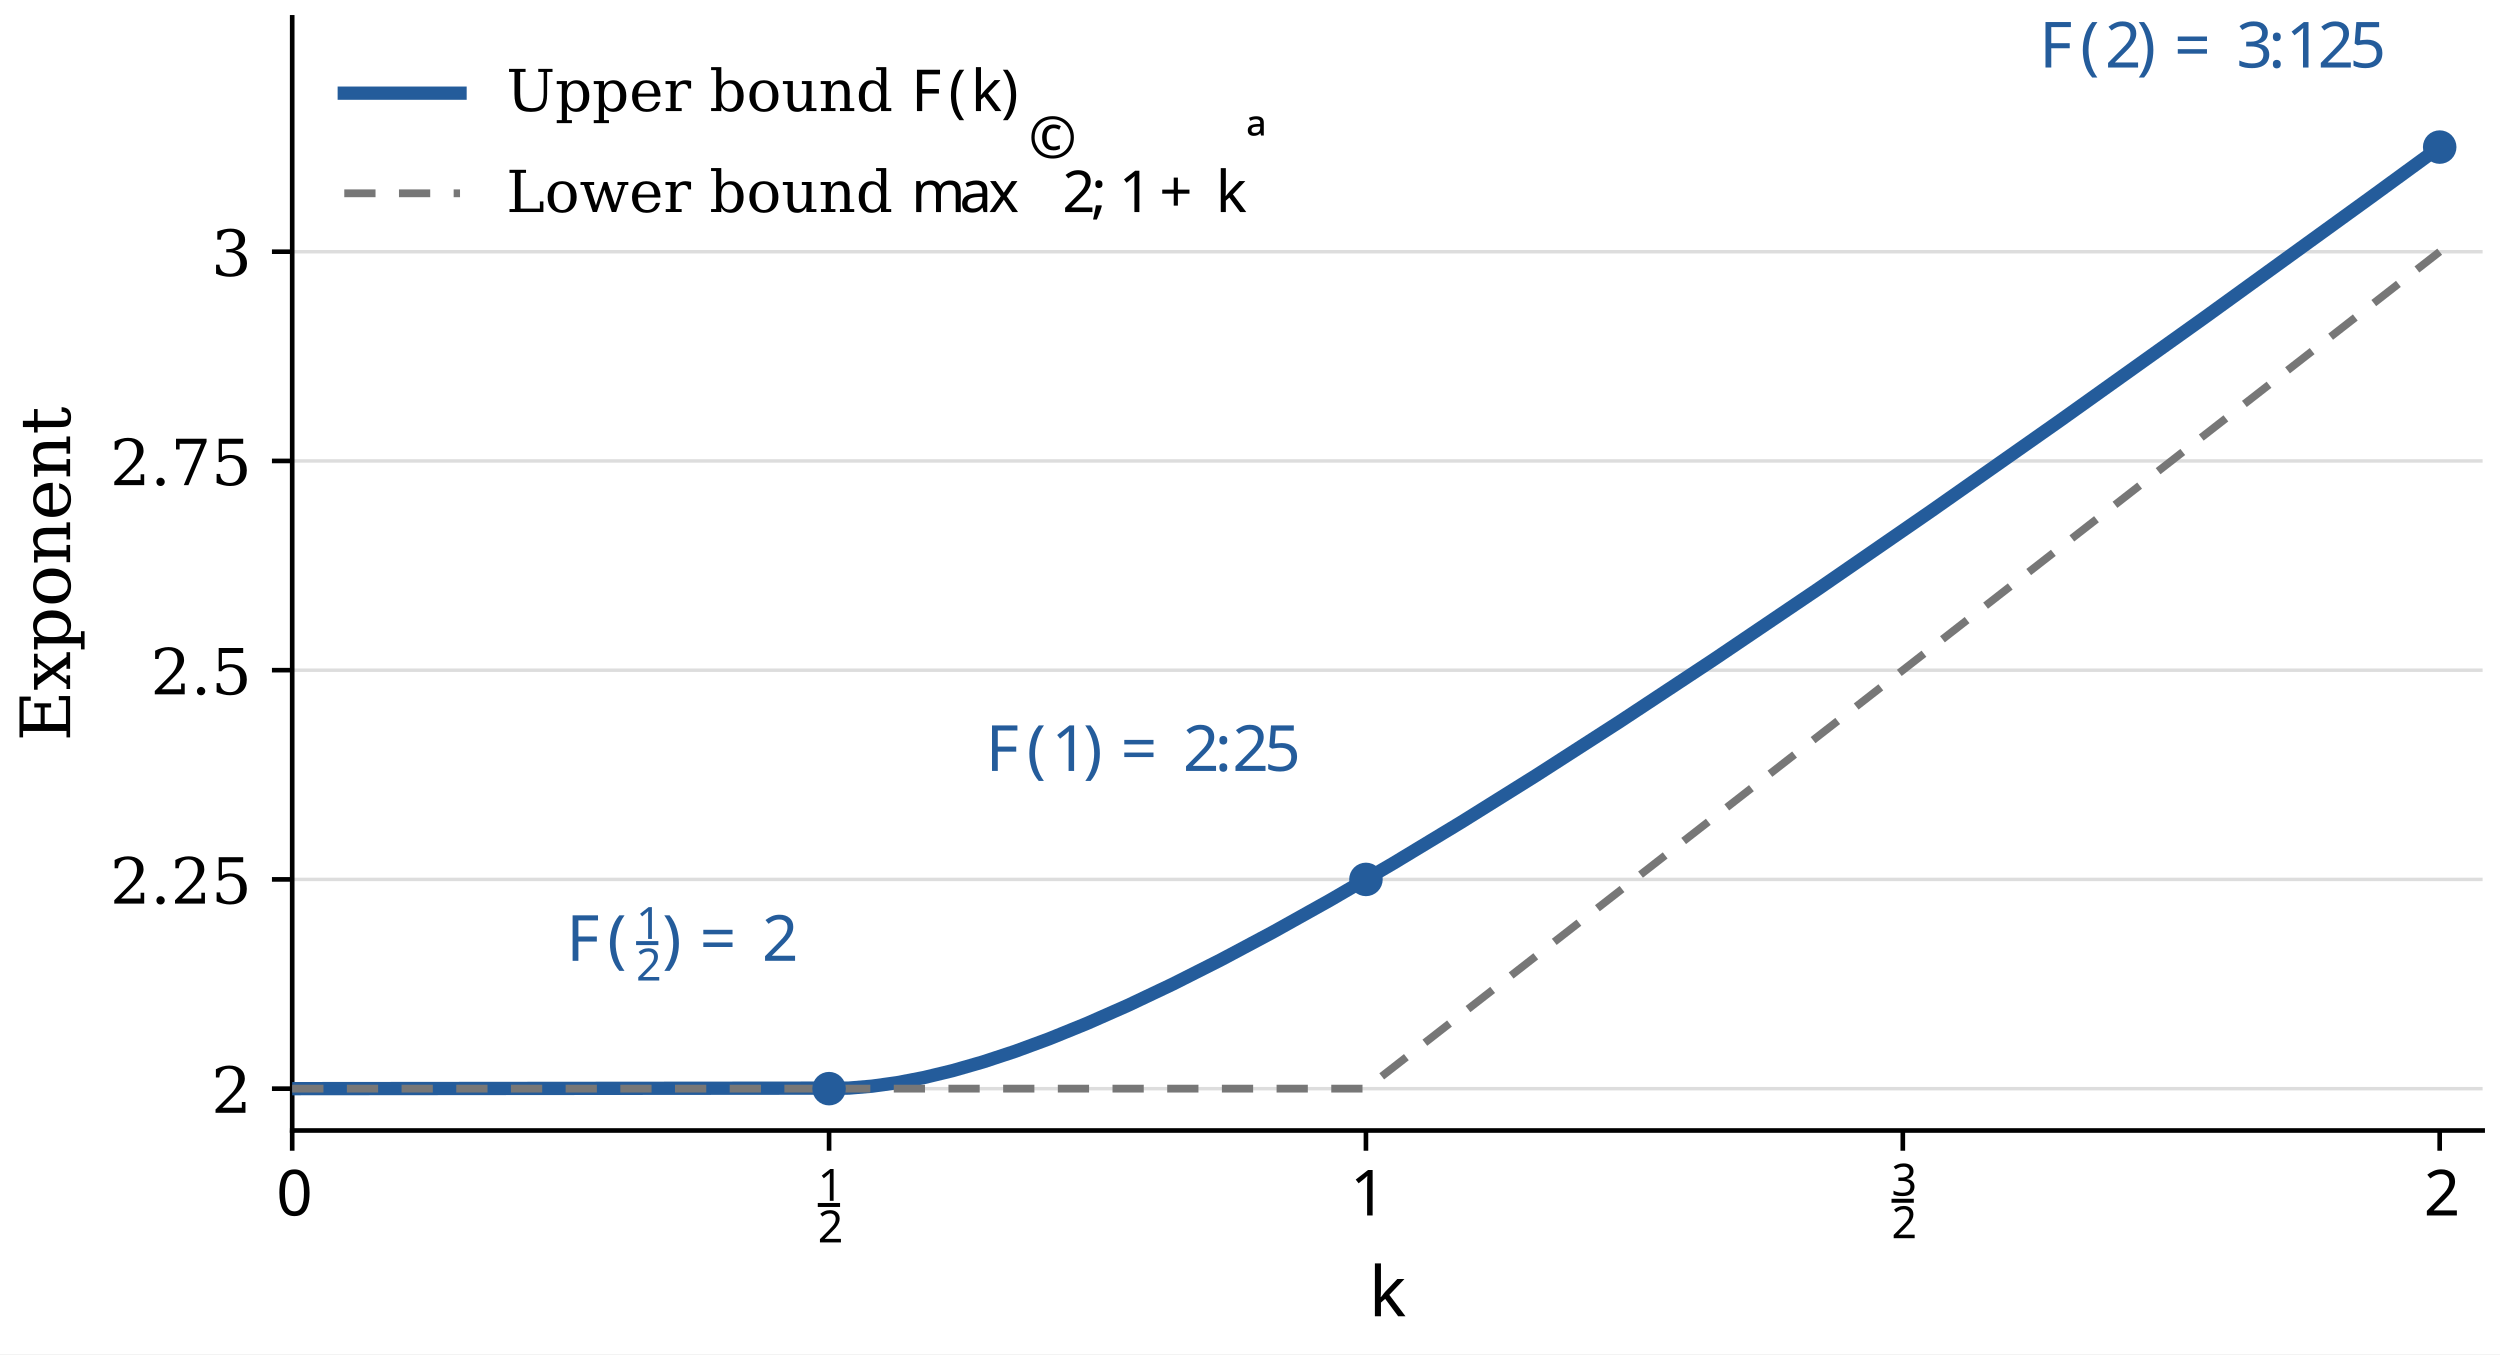
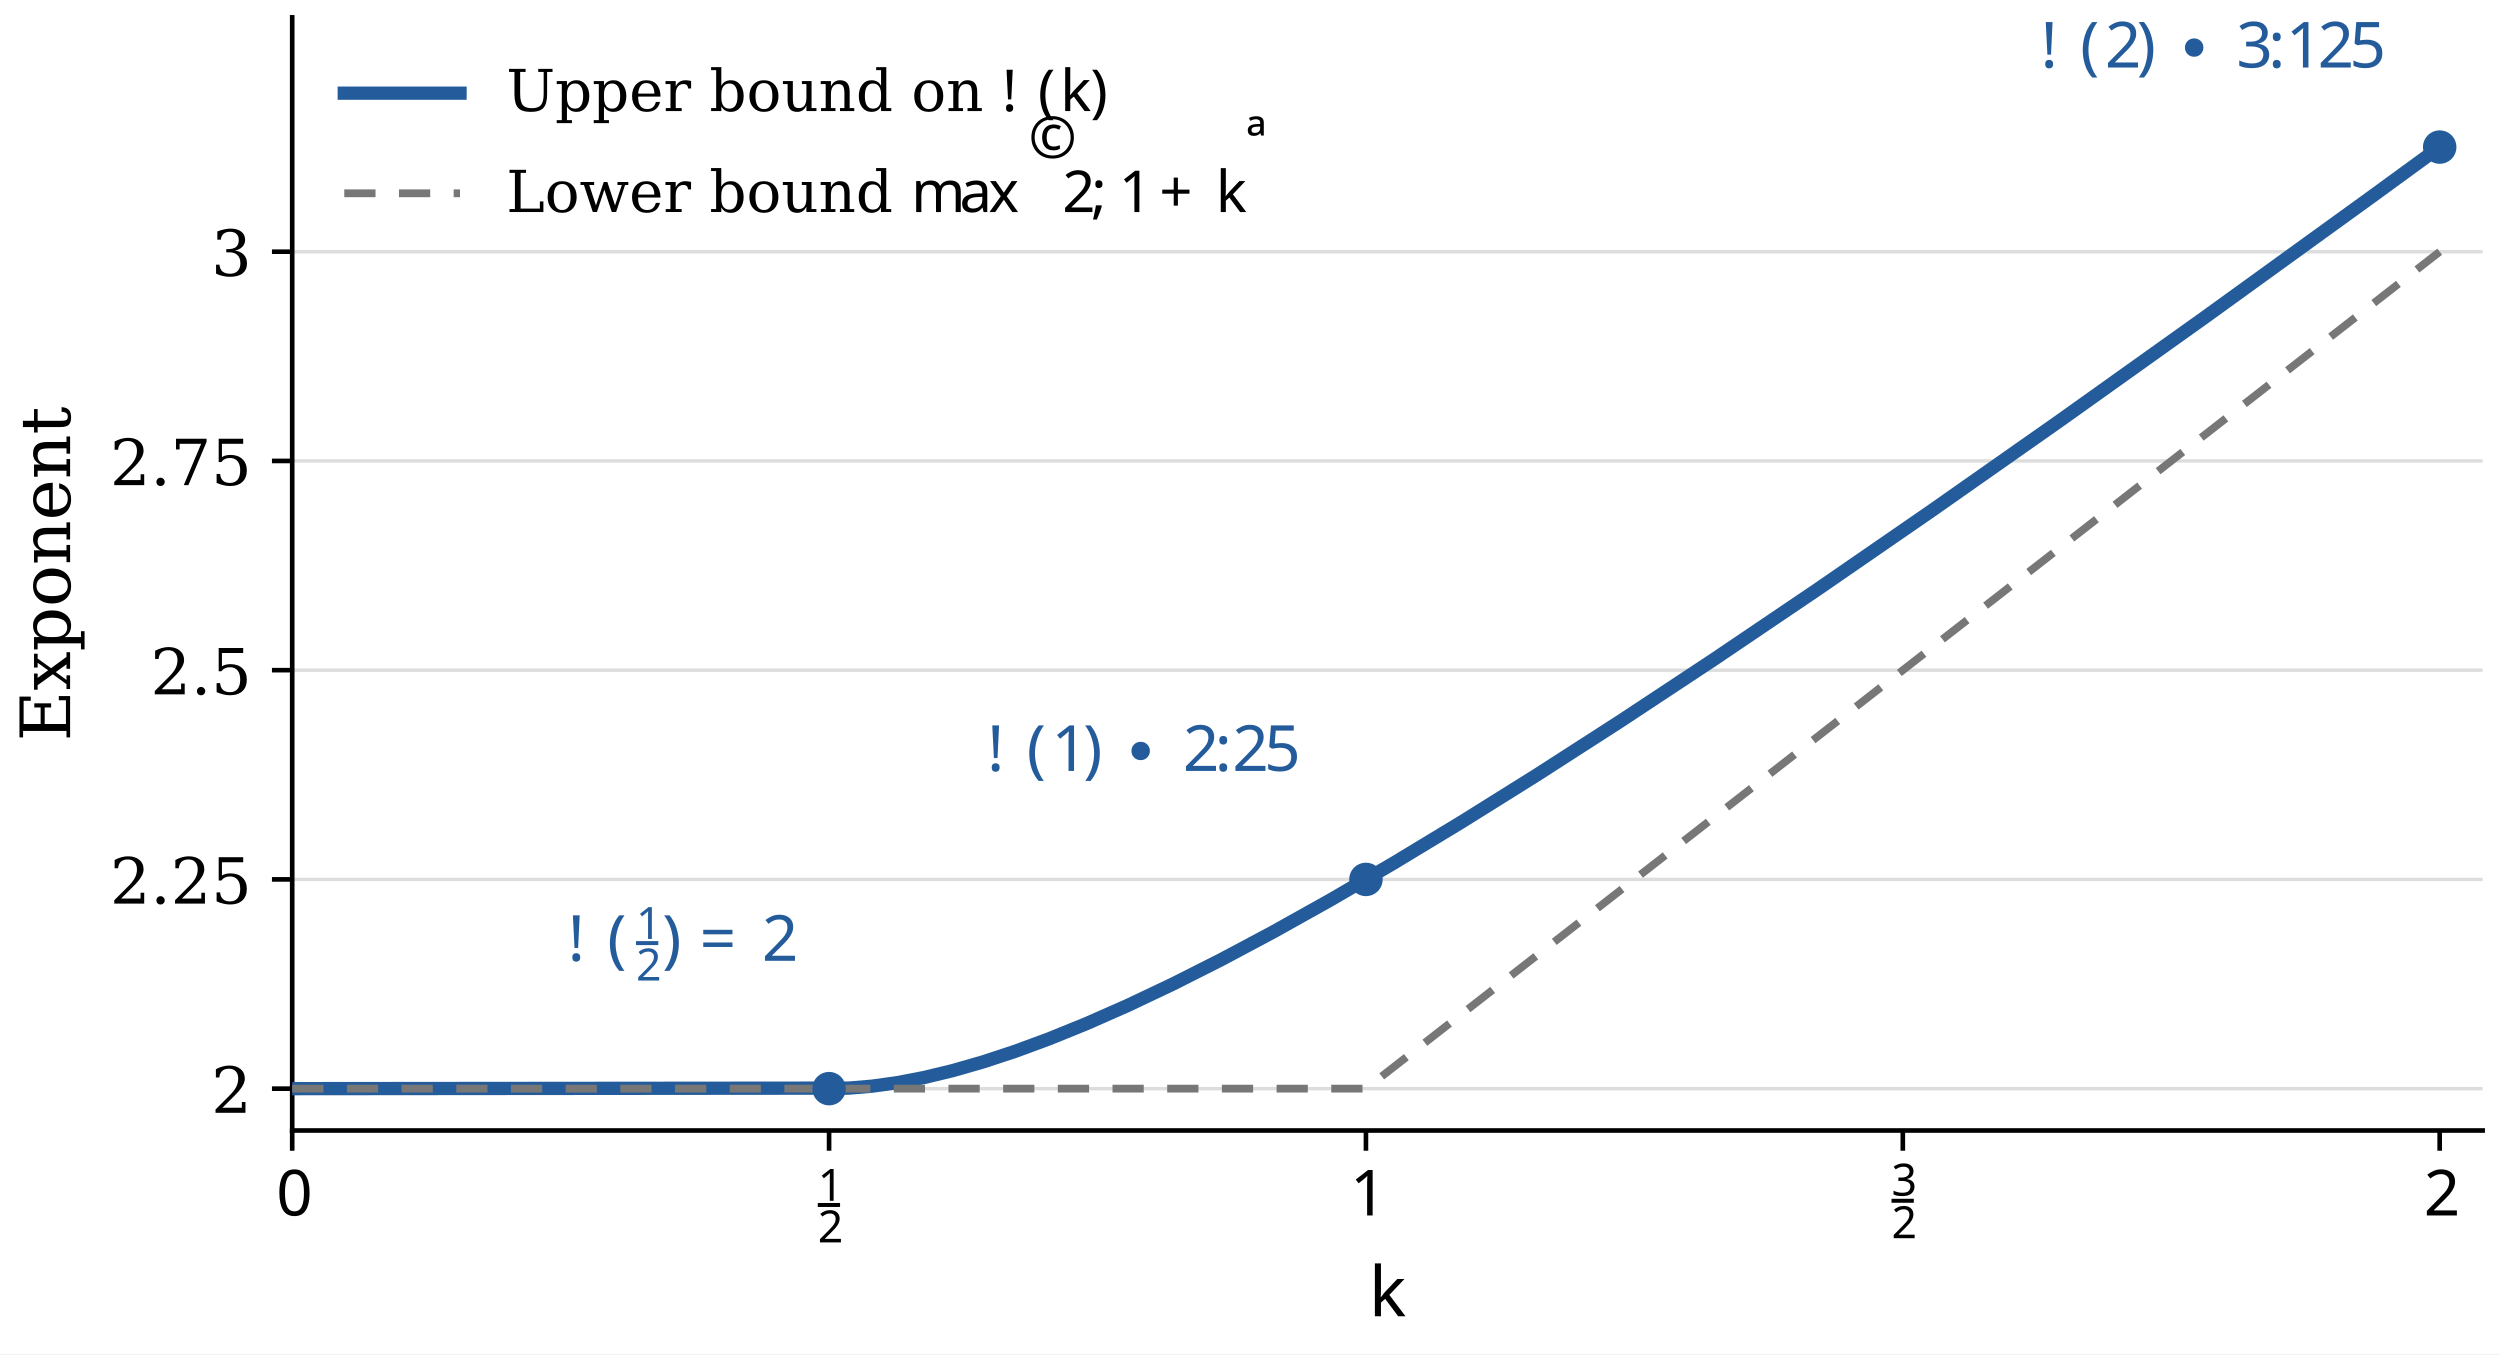
<svg xmlns="http://www.w3.org/2000/svg" xmlns:xlink="http://www.w3.org/1999/xlink" width="432pt" height="234pt" viewBox="0 0 432 234" version="1.1">
  <defs>
    <style type="text/css">*{stroke-linejoin: round; stroke-linecap: butt}</style>
  </defs>
  <g id="figure_1">
    <g id="patch_1">
      <path d="M 0 234 L 432 234 L 432 0 L 0 0 z " style="fill: #ffffff" />
    </g>
    <g id="axes_1">
      <g id="patch_2">
        <path d="M 50.492 195.35 L 429 195.35 L 429 3 L 50.492 3 z " style="fill: #ffffff" />
      </g>
      <g id="matplotlib.axis_1">
        <g id="xtick_1">
          <g id="line2d_1">
            <defs>
-               <path id="m5dbceca076" d="M 0 0 L 0 3.5 " style="stroke: #000000; stroke-width: 0.8" />
+               <path id="mc6f067bf25" d="M 0 0 L 0 3.5 " style="stroke: #000000; stroke-width: 0.8" />
            </defs>
            <g>
-               <use xlink:href="#m5dbceca076" x="50.492" y="195.35" style="stroke: #000000; stroke-width: 0.8" />
+               <use xlink:href="#mc6f067bf25" x="50.492" y="195.35" style="stroke: #000000; stroke-width: 0.8" />
            </g>
          </g>
          <g id="text_1">
            <g transform="translate(47.74243 210.7072)">
              <text>
                <tspan x="0" y="-0.672" style="font-size: 11px; font-family: 'cmr10'">0</tspan>
              </text>
            </g>
          </g>
        </g>
        <g id="xtick_2">
          <g id="line2d_2">
            <g>
-               <use xlink:href="#m5dbceca076" x="143.264" y="195.35" style="stroke: #000000; stroke-width: 0.8" />
+               <use xlink:href="#mc6f067bf25" x="143.264" y="195.35" style="stroke: #000000; stroke-width: 0.8" />
            </g>
          </g>
          <g id="text_2">
            <g transform="translate(140.6238 211.3698)">
              <text>
                <tspan x="0.688" y="-3.87" style="font-size: 7.7px; font-family: 'cmr10'">1</tspan>
                <tspan x="0.688" y="3.322" style="font-size: 7.7px; font-family: 'cmr10'">2</tspan>
              </text>
              <rect x="0.688" y="-3.495" width="3.85" height="0.688" />
            </g>
          </g>
        </g>
        <g id="xtick_3">
          <g id="line2d_3">
            <g>
-               <use xlink:href="#m5dbceca076" x="236.035" y="195.35" style="stroke: #000000; stroke-width: 0.8" />
+               <use xlink:href="#mc6f067bf25" x="236.035" y="195.35" style="stroke: #000000; stroke-width: 0.8" />
            </g>
          </g>
          <g id="text_3">
            <g transform="translate(233.2852 210.7072)">
              <text>
                <tspan x="0" y="-0.672" style="font-size: 11px; font-family: 'cmr10'">1</tspan>
              </text>
            </g>
          </g>
        </g>
        <g id="xtick_4">
          <g id="line2d_4">
            <g>
-               <use xlink:href="#m5dbceca076" x="328.807" y="195.35" style="stroke: #000000; stroke-width: 0.8" />
+               <use xlink:href="#mc6f067bf25" x="328.807" y="195.35" style="stroke: #000000; stroke-width: 0.8" />
            </g>
          </g>
          <g id="text_4">
            <g transform="translate(326.1666 211.4798)">
              <text>
                <tspan x="0.688" y="-4.87" style="font-size: 7.7px; font-family: 'cmr10'">3</tspan>
                <tspan x="0.688" y="2.486" style="font-size: 7.7px; font-family: 'cmr10'">2</tspan>
              </text>
              <rect x="0.688" y="-4.331" width="3.85" height="0.688" />
            </g>
          </g>
        </g>
        <g id="xtick_5">
          <g id="line2d_5">
            <g>
-               <use xlink:href="#m5dbceca076" x="421.578" y="195.35" style="stroke: #000000; stroke-width: 0.8" />
+               <use xlink:href="#mc6f067bf25" x="421.578" y="195.35" style="stroke: #000000; stroke-width: 0.8" />
            </g>
          </g>
          <g id="text_5">
            <g transform="translate(418.828 210.7072)">
              <text>
                <tspan x="0" y="-0.672" style="font-size: 11px; font-family: 'cmr10'">2</tspan>
              </text>
            </g>
          </g>
        </g>
        <g id="text_6">
          <g transform="translate(236.5661 228.1169)">
            <text>
              <tspan x="0" y="-0.672" style="font-size: 12px; font-family: 'cmmi10'">k</tspan>
            </text>
          </g>
        </g>
      </g>
      <g id="matplotlib.axis_2">
        <g id="ytick_1">
          <g id="line2d_6">
-             <path d="M 50.492 188.119 L 429 188.119 " clip-path="url(#p30f1284dce)" style="fill: none; stroke: #dddddd; stroke-width: 0.6; stroke-linecap: square" />
+             <path d="M 50.492 188.119 L 429 188.119 " clip-path="url(#p0eb9399f56)" style="fill: none; stroke: #dddddd; stroke-width: 0.6; stroke-linecap: square" />
          </g>
          <g id="line2d_7">
            <defs>
-               <path id="m7bc0fecee0" d="M 0 0 L -3.5 0 " style="stroke: #000000; stroke-width: 0.8" />
+               <path id="mc6a73aa5cf" d="M 0 0 L -3.5 0 " style="stroke: #000000; stroke-width: 0.8" />
            </defs>
            <g>
-               <use xlink:href="#m7bc0fecee0" x="50.492" y="188.119" style="stroke: #000000; stroke-width: 0.8" />
+               <use xlink:href="#mc6a73aa5cf" x="50.492" y="188.119" style="stroke: #000000; stroke-width: 0.8" />
            </g>
          </g>
          <g id="text_7">
            <text style="font-size: 11px; font-family: 'DejaVu Serif', serif; text-anchor: end" x="43.492" y="192.297" transform="rotate(-0 43.49243 192.2973)">2</text>
          </g>
        </g>
        <g id="ytick_2">
          <g id="line2d_8">
-             <path d="M 50.492 151.963 L 429 151.963 " clip-path="url(#p30f1284dce)" style="fill: none; stroke: #dddddd; stroke-width: 0.6; stroke-linecap: square" />
+             <path d="M 50.492 151.963 L 429 151.963 " clip-path="url(#p0eb9399f56)" style="fill: none; stroke: #dddddd; stroke-width: 0.6; stroke-linecap: square" />
          </g>
          <g id="line2d_9">
            <g>
-               <use xlink:href="#m7bc0fecee0" x="50.492" y="151.963" style="stroke: #000000; stroke-width: 0.8" />
+               <use xlink:href="#mc6a73aa5cf" x="50.492" y="151.963" style="stroke: #000000; stroke-width: 0.8" />
            </g>
          </g>
          <g id="text_8">
            <text style="font-size: 11px; font-family: 'DejaVu Serif', serif; text-anchor: end" x="43.492" y="156.141" transform="rotate(-0 43.49243 156.1414)">2.25</text>
          </g>
        </g>
        <g id="ytick_3">
          <g id="line2d_10">
-             <path d="M 50.492 115.807 L 429 115.807 " clip-path="url(#p30f1284dce)" style="fill: none; stroke: #dddddd; stroke-width: 0.6; stroke-linecap: square" />
+             <path d="M 50.492 115.807 L 429 115.807 " clip-path="url(#p0eb9399f56)" style="fill: none; stroke: #dddddd; stroke-width: 0.6; stroke-linecap: square" />
          </g>
          <g id="line2d_11">
            <g>
-               <use xlink:href="#m7bc0fecee0" x="50.492" y="115.807" style="stroke: #000000; stroke-width: 0.8" />
+               <use xlink:href="#mc6a73aa5cf" x="50.492" y="115.807" style="stroke: #000000; stroke-width: 0.8" />
            </g>
          </g>
          <g id="text_9">
            <text style="font-size: 11px; font-family: 'DejaVu Serif', serif; text-anchor: end" x="43.492" y="119.985" transform="rotate(-0 43.49243 119.9854)">2.5</text>
          </g>
        </g>
        <g id="ytick_4">
          <g id="line2d_12">
-             <path d="M 50.492 79.651 L 429 79.651 " clip-path="url(#p30f1284dce)" style="fill: none; stroke: #dddddd; stroke-width: 0.6; stroke-linecap: square" />
+             <path d="M 50.492 79.651 L 429 79.651 " clip-path="url(#p0eb9399f56)" style="fill: none; stroke: #dddddd; stroke-width: 0.6; stroke-linecap: square" />
          </g>
          <g id="line2d_13">
            <g>
-               <use xlink:href="#m7bc0fecee0" x="50.492" y="79.651" style="stroke: #000000; stroke-width: 0.8" />
+               <use xlink:href="#mc6a73aa5cf" x="50.492" y="79.651" style="stroke: #000000; stroke-width: 0.8" />
            </g>
          </g>
          <g id="text_10">
            <text style="font-size: 11px; font-family: 'DejaVu Serif', serif; text-anchor: end" x="43.492" y="83.83" transform="rotate(-0 43.49243 83.82951)">2.75</text>
          </g>
        </g>
        <g id="ytick_5">
          <g id="line2d_14">
-             <path d="M 50.492 43.495 L 429 43.495 " clip-path="url(#p30f1284dce)" style="fill: none; stroke: #dddddd; stroke-width: 0.6; stroke-linecap: square" />
+             <path d="M 50.492 43.495 L 429 43.495 " clip-path="url(#p0eb9399f56)" style="fill: none; stroke: #dddddd; stroke-width: 0.6; stroke-linecap: square" />
          </g>
          <g id="line2d_15">
            <g>
-               <use xlink:href="#m7bc0fecee0" x="50.492" y="43.495" style="stroke: #000000; stroke-width: 0.8" />
+               <use xlink:href="#mc6a73aa5cf" x="50.492" y="43.495" style="stroke: #000000; stroke-width: 0.8" />
            </g>
          </g>
          <g id="text_11">
            <text style="font-size: 11px; font-family: 'DejaVu Serif', serif; text-anchor: end" x="43.492" y="47.674" transform="rotate(-0 43.49243 47.67359)">3</text>
          </g>
        </g>
        <g id="text_12">
          <text style="font-size: 12px; font-family: 'DejaVu Serif', serif; text-anchor: middle" x="12.117" y="99.175" transform="rotate(-90 12.11743 99.175)">Exponent</text>
        </g>
      </g>
      <g id="patch_3">
        <path d="M 50.492 195.35 L 50.492 3 " style="fill: none; stroke: #000000; stroke-width: 0.8; stroke-linejoin: miter; stroke-linecap: square" />
      </g>
      <g id="patch_4">
        <path d="M 50.492 195.35 L 429 195.35 " style="fill: none; stroke: #000000; stroke-width: 0.8; stroke-linejoin: miter; stroke-linecap: square" />
      </g>
      <g id="line2d_16">
-         <path d="M 50.492 188.119 L 146.665 188.025 L 150.686 187.69 L 155.015 187.089 L 159.653 186.201 L 164.601 185.009 L 169.858 183.5 L 175.425 181.665 L 181.3 179.498 L 187.794 176.861 L 194.907 173.724 L 202.638 170.058 L 210.987 165.844 L 219.955 161.066 L 229.85 155.537 L 240.674 149.229 L 252.425 142.122 L 265.413 134.006 L 279.947 124.654 L 296.027 114.035 L 313.963 101.915 L 333.754 88.267 L 356.02 72.638 L 381.068 54.778 L 409.518 34.21 L 421.578 25.417 L 421.578 25.417 " clip-path="url(#p30f1284dce)" style="fill: none; stroke: #245c9b; stroke-width: 2.3; stroke-linecap: square" />
+         <path d="M 50.492 188.119 L 146.665 188.025 L 150.686 187.69 L 155.015 187.089 L 159.653 186.201 L 164.601 185.009 L 169.858 183.5 L 175.425 181.665 L 181.3 179.498 L 187.794 176.861 L 194.907 173.724 L 202.638 170.058 L 210.987 165.844 L 219.955 161.066 L 229.85 155.537 L 240.674 149.229 L 252.425 142.122 L 265.413 134.006 L 279.947 124.654 L 296.027 114.035 L 313.963 101.915 L 333.754 88.267 L 356.02 72.638 L 381.068 54.778 L 409.518 34.21 L 421.578 25.417 L 421.578 25.417 " clip-path="url(#p0eb9399f56)" style="fill: none; stroke: #245c9b; stroke-width: 2.3; stroke-linecap: square" />
      </g>
      <g id="text_13">
-         <g style="fill: #245c9b" transform="translate(97.88383 166.1186)">
+         <g style="fill: #245c9b" transform="translate(98.10383 166.1186)">
          <text>
-             <tspan x="0" y="-0.089" style="font-size: 11px; font-family: 'cmmi10'; fill: #245c9b">F</tspan>
-             <tspan x="7.074" y="-0.089" style="font-size: 11px; font-family: 'cmr10'; fill: #245c9b">(</tspan>
-             <tspan x="16.569" y="-0.089" style="font-size: 11px; font-family: 'cmr10'; fill: #245c9b">)</tspan>
-             <tspan x="23.039" y="-0.089" style="font-size: 11px; font-family: 'cmr10'; fill: #245c9b">=</tspan>
-             <tspan x="33.784" y="-0.089" style="font-size: 11px; font-family: 'cmr10'; fill: #245c9b">2</tspan>
-             <tspan x="12.031" y="-3.87" style="font-size: 7.7px; font-family: 'cmr10'; fill: #245c9b">1</tspan>
-             <tspan x="12.031" y="3.322" style="font-size: 7.7px; font-family: 'cmr10'; fill: #245c9b">2</tspan>
+             <tspan x="0" y="-0.089" style="font-size: 11px; font-family: 'cmmi10'; fill: #245c9b">!</tspan>
+             <tspan x="6.843" y="-0.089" style="font-size: 11px; font-family: 'cmr10'; fill: #245c9b">(</tspan>
+             <tspan x="16.338" y="-0.089" style="font-size: 11px; font-family: 'cmr10'; fill: #245c9b">)</tspan>
+             <tspan x="22.808" y="-0.089" style="font-size: 11px; font-family: 'cmr10'; fill: #245c9b">=</tspan>
+             <tspan x="33.553" y="-0.089" style="font-size: 11px; font-family: 'cmr10'; fill: #245c9b">2</tspan>
+             <tspan x="11.8" y="-3.87" style="font-size: 7.7px; font-family: 'cmr10'; fill: #245c9b">1</tspan>
+             <tspan x="11.8" y="3.322" style="font-size: 7.7px; font-family: 'cmr10'; fill: #245c9b">2</tspan>
          </text>
-           <rect x="12.031" y="-3.495" width="3.85" height="0.688" />
+           <rect x="11.8" y="-3.495" width="3.85" height="0.688" />
        </g>
      </g>
      <g id="text_14">
-         <g style="fill: #245c9b" transform="translate(170.3552 133.9626)">
+         <g style="fill: #245c9b" transform="translate(170.5752 133.9626)">
          <text>
-             <tspan x="0" y="-0.75" style="font-size: 11px; font-family: 'cmmi10'; fill: #245c9b">F</tspan>
-             <tspan x="39.559" y="-0.75" style="font-size: 11px; font-family: 'cmmi10'; fill: #245c9b">:</tspan>
-             <tspan x="7.074" y="-0.75" style="font-size: 11px; font-family: 'cmr10'; fill: #245c9b">(</tspan>
-             <tspan x="11.344" y="-0.75" style="font-size: 11px; font-family: 'cmr10'; fill: #245c9b">1</tspan>
-             <tspan x="16.844" y="-0.75" style="font-size: 11px; font-family: 'cmr10'; fill: #245c9b">)</tspan>
-             <tspan x="23.314" y="-0.75" style="font-size: 11px; font-family: 'cmr10'; fill: #245c9b">=</tspan>
-             <tspan x="34.059" y="-0.75" style="font-size: 11px; font-family: 'cmr10'; fill: #245c9b">2</tspan>
-             <tspan x="42.605" y="-0.75" style="font-size: 11px; font-family: 'cmr10'; fill: #245c9b">2</tspan>
-             <tspan x="48.105" y="-0.75" style="font-size: 11px; font-family: 'cmr10'; fill: #245c9b">5</tspan>
+             <tspan x="0" y="-0.75" style="font-size: 11px; font-family: 'cmmi10'; fill: #245c9b">!</tspan>
+             <tspan x="39.328" y="-0.75" style="font-size: 11px; font-family: 'cmmi10'; fill: #245c9b">:</tspan>
+             <tspan x="6.843" y="-0.75" style="font-size: 11px; font-family: 'cmr10'; fill: #245c9b">(</tspan>
+             <tspan x="11.113" y="-0.75" style="font-size: 11px; font-family: 'cmr10'; fill: #245c9b">1</tspan>
+             <tspan x="16.613" y="-0.75" style="font-size: 11px; font-family: 'cmr10'; fill: #245c9b">)</tspan>
+             <tspan x="33.828" y="-0.75" style="font-size: 11px; font-family: 'cmr10'; fill: #245c9b">2</tspan>
+             <tspan x="42.374" y="-0.75" style="font-size: 11px; font-family: 'cmr10'; fill: #245c9b">2</tspan>
+             <tspan x="47.874" y="-0.75" style="font-size: 11px; font-family: 'cmr10'; fill: #245c9b">5</tspan>
+             <tspan x="23.083" y="-0.75" style="font-size: 11px; font-family: 'cmsy10'; fill: #245c9b">∙</tspan>
          </text>
        </g>
      </g>
      <g id="text_15">
-         <g style="fill: #245c9b" transform="translate(352.398 12.41691)">
+         <g style="fill: #245c9b" transform="translate(352.618 12.41691)">
          <text>
-             <tspan x="0" y="-0.75" style="font-size: 11px; font-family: 'cmmi10'; fill: #245c9b">F</tspan>
-             <tspan x="39.559" y="-0.75" style="font-size: 11px; font-family: 'cmmi10'; fill: #245c9b">:</tspan>
-             <tspan x="7.074" y="-0.75" style="font-size: 11px; font-family: 'cmr10'; fill: #245c9b">(</tspan>
-             <tspan x="11.344" y="-0.75" style="font-size: 11px; font-family: 'cmr10'; fill: #245c9b">2</tspan>
-             <tspan x="16.844" y="-0.75" style="font-size: 11px; font-family: 'cmr10'; fill: #245c9b">)</tspan>
-             <tspan x="23.314" y="-0.75" style="font-size: 11px; font-family: 'cmr10'; fill: #245c9b">=</tspan>
-             <tspan x="34.059" y="-0.75" style="font-size: 11px; font-family: 'cmr10'; fill: #245c9b">3</tspan>
-             <tspan x="42.605" y="-0.75" style="font-size: 11px; font-family: 'cmr10'; fill: #245c9b">1</tspan>
-             <tspan x="48.105" y="-0.75" style="font-size: 11px; font-family: 'cmr10'; fill: #245c9b">2</tspan>
-             <tspan x="53.605" y="-0.75" style="font-size: 11px; font-family: 'cmr10'; fill: #245c9b">5</tspan>
+             <tspan x="0" y="-0.75" style="font-size: 11px; font-family: 'cmmi10'; fill: #245c9b">!</tspan>
+             <tspan x="39.328" y="-0.75" style="font-size: 11px; font-family: 'cmmi10'; fill: #245c9b">:</tspan>
+             <tspan x="6.843" y="-0.75" style="font-size: 11px; font-family: 'cmr10'; fill: #245c9b">(</tspan>
+             <tspan x="11.113" y="-0.75" style="font-size: 11px; font-family: 'cmr10'; fill: #245c9b">2</tspan>
+             <tspan x="16.613" y="-0.75" style="font-size: 11px; font-family: 'cmr10'; fill: #245c9b">)</tspan>
+             <tspan x="33.828" y="-0.75" style="font-size: 11px; font-family: 'cmr10'; fill: #245c9b">3</tspan>
+             <tspan x="42.374" y="-0.75" style="font-size: 11px; font-family: 'cmr10'; fill: #245c9b">1</tspan>
+             <tspan x="47.874" y="-0.75" style="font-size: 11px; font-family: 'cmr10'; fill: #245c9b">2</tspan>
+             <tspan x="53.374" y="-0.75" style="font-size: 11px; font-family: 'cmr10'; fill: #245c9b">5</tspan>
+             <tspan x="23.083" y="-0.75" style="font-size: 11px; font-family: 'cmsy10'; fill: #245c9b">∙</tspan>
          </text>
        </g>
      </g>
      <g id="line2d_17">
-         <path d="M 50.492 188.119 L 236.035 188.119 L 421.578 43.495 L 421.578 43.495 " clip-path="url(#p30f1284dce)" style="fill: none; stroke-dasharray: 5.4,4.05; stroke-dashoffset: 0; stroke: #777777; stroke-width: 1.35" />
+         <path d="M 50.492 188.119 L 236.035 188.119 L 421.578 43.495 L 421.578 43.495 " clip-path="url(#p0eb9399f56)" style="fill: none; stroke-dasharray: 5.4,4.05; stroke-dashoffset: 0; stroke: #777777; stroke-width: 1.35" />
      </g>
      <g id="PathCollection_1">
        <defs>
-           <path id="m0b5cea395a" d="M 0 2.398 C 0.636 2.398 1.246 2.145 1.696 1.696 C 2.145 1.246 2.398 0.636 2.398 0 C 2.398 -0.636 2.145 -1.246 1.696 -1.696 C 1.246 -2.145 0.636 -2.398 0 -2.398 C -0.636 -2.398 -1.246 -2.145 -1.696 -1.696 C -2.145 -1.246 -2.398 -0.636 -2.398 0 C -2.398 0.636 -2.145 1.246 -1.696 1.696 C -1.246 2.145 -0.636 2.398 0 2.398 z " style="stroke: #245c9b" />
+           <path id="m2c71744c95" d="M 0 2.398 C 0.636 2.398 1.246 2.145 1.696 1.696 C 2.145 1.246 2.398 0.636 2.398 0 C 2.398 -0.636 2.145 -1.246 1.696 -1.696 C 1.246 -2.145 0.636 -2.398 0 -2.398 C -0.636 -2.398 -1.246 -2.145 -1.696 -1.696 C -2.145 -1.246 -2.398 -0.636 -2.398 0 C -2.398 0.636 -2.145 1.246 -1.696 1.696 C -1.246 2.145 -0.636 2.398 0 2.398 z " style="stroke: #245c9b" />
        </defs>
-         <g clip-path="url(#p30f1284dce)">
-           <use xlink:href="#m0b5cea395a" x="143.264" y="188.119" style="fill: #245c9b; stroke: #245c9b" />
-           <use xlink:href="#m0b5cea395a" x="236.035" y="151.963" style="fill: #245c9b; stroke: #245c9b" />
-           <use xlink:href="#m0b5cea395a" x="421.578" y="25.417" style="fill: #245c9b; stroke: #245c9b" />
+         <g clip-path="url(#p0eb9399f56)">
+           <use xlink:href="#m2c71744c95" x="143.264" y="188.119" style="fill: #245c9b; stroke: #245c9b" />
+           <use xlink:href="#m2c71744c95" x="236.035" y="151.963" style="fill: #245c9b; stroke: #245c9b" />
+           <use xlink:href="#m2c71744c95" x="421.578" y="25.417" style="fill: #245c9b; stroke: #245c9b" />
        </g>
      </g>
      <g id="legend_1">
        <g id="line2d_18">
          <path d="M 59.492 16.1 L 69.492 16.1 L 79.492 16.1 " style="fill: none; stroke: #245c9b; stroke-width: 2.3; stroke-linecap: square" />
        </g>
        <g id="text_16">
          <g transform="translate(87.49243 19.60024)">
            <text>
              <tspan x="0" y="-0.406" style="font-size: 10px; font-family: 'DejaVu Serif'">U</tspan>
              <tspan x="8.428" y="-0.406" style="font-size: 10px; font-family: 'DejaVu Serif'">p</tspan>
              <tspan x="14.829" y="-0.406" style="font-size: 10px; font-family: 'DejaVu Serif'">p</tspan>
              <tspan x="21.23" y="-0.406" style="font-size: 10px; font-family: 'DejaVu Serif'">e</tspan>
              <tspan x="27.148" y="-0.406" style="font-size: 10px; font-family: 'DejaVu Serif'">r</tspan>
              <tspan x="31.929" y="-0.406" style="font-size: 10px; font-family: 'DejaVu Serif'"> </tspan>
              <tspan x="35.107" y="-0.406" style="font-size: 10px; font-family: 'DejaVu Serif'">b</tspan>
              <tspan x="41.509" y="-0.406" style="font-size: 10px; font-family: 'DejaVu Serif'">o</tspan>
              <tspan x="47.529" y="-0.406" style="font-size: 10px; font-family: 'DejaVu Serif'">u</tspan>
              <tspan x="53.97" y="-0.406" style="font-size: 10px; font-family: 'DejaVu Serif'">n</tspan>
              <tspan x="60.41" y="-0.406" style="font-size: 10px; font-family: 'DejaVu Serif'">d</tspan>
              <tspan x="66.812" y="-0.406" style="font-size: 10px; font-family: 'DejaVu Serif'"> </tspan>
-               <tspan x="69.99" y="-0.406" style="font-size: 10px; font-family: 'cmmi10'">F</tspan>
-               <tspan x="80.303" y="-0.406" style="font-size: 10px; font-family: 'cmmi10'">k</tspan>
-               <tspan x="76.421" y="-0.406" style="font-size: 10px; font-family: 'cmr10'">(</tspan>
-               <tspan x="85.503" y="-0.406" style="font-size: 10px; font-family: 'cmr10'">)</tspan>
+               <tspan x="69.99" y="-0.406" style="font-size: 10px; font-family: 'DejaVu Serif'">o</tspan>
+               <tspan x="76.011" y="-0.406" style="font-size: 10px; font-family: 'DejaVu Serif'">n</tspan>
+               <tspan x="82.451" y="-0.406" style="font-size: 10px; font-family: 'DejaVu Serif'"> </tspan>
+               <tspan x="85.63" y="-0.406" style="font-size: 10px; font-family: 'cmmi10'">!</tspan>
+               <tspan x="95.732" y="-0.406" style="font-size: 10px; font-family: 'cmmi10'">k</tspan>
+               <tspan x="91.851" y="-0.406" style="font-size: 10px; font-family: 'cmr10'">(</tspan>
+               <tspan x="100.933" y="-0.406" style="font-size: 10px; font-family: 'cmr10'">)</tspan>
            </text>
          </g>
        </g>
        <g id="line2d_19">
          <path d="M 59.492 33.4 L 69.492 33.4 L 79.492 33.4 " style="fill: none; stroke-dasharray: 5.4,4.05; stroke-dashoffset: 0; stroke: #777777; stroke-width: 1.35" />
        </g>
        <g id="text_17">
          <g transform="translate(87.49243 36.90024)">
            <text>
              <tspan x="0" y="-0.26" style="font-size: 10px; font-family: 'DejaVu Serif'">L</tspan>
              <tspan x="6.641" y="-0.26" style="font-size: 10px; font-family: 'DejaVu Serif'">o</tspan>
              <tspan x="12.661" y="-0.26" style="font-size: 10px; font-family: 'DejaVu Serif'">w</tspan>
              <tspan x="21.221" y="-0.26" style="font-size: 10px; font-family: 'DejaVu Serif'">e</tspan>
              <tspan x="27.139" y="-0.26" style="font-size: 10px; font-family: 'DejaVu Serif'">r</tspan>
              <tspan x="31.919" y="-0.26" style="font-size: 10px; font-family: 'DejaVu Serif'"> </tspan>
              <tspan x="35.098" y="-0.26" style="font-size: 10px; font-family: 'DejaVu Serif'">b</tspan>
              <tspan x="41.499" y="-0.26" style="font-size: 10px; font-family: 'DejaVu Serif'">o</tspan>
              <tspan x="47.52" y="-0.26" style="font-size: 10px; font-family: 'DejaVu Serif'">u</tspan>
              <tspan x="53.96" y="-0.26" style="font-size: 10px; font-family: 'DejaVu Serif'">n</tspan>
              <tspan x="60.4" y="-0.26" style="font-size: 10px; font-family: 'DejaVu Serif'">d</tspan>
              <tspan x="66.802" y="-0.26" style="font-size: 10px; font-family: 'DejaVu Serif'"> </tspan>
              <tspan x="69.98" y="-0.26" style="font-size: 10px; font-family: 'cmr10'">m</tspan>
              <tspan x="78.311" y="-0.26" style="font-size: 10px; font-family: 'cmr10'">a</tspan>
              <tspan x="83.311" y="-0.26" style="font-size: 10px; font-family: 'cmr10'">x</tspan>
              <tspan x="96.076" y="-0.26" style="font-size: 10px; font-family: 'cmr10'">2</tspan>
              <tspan x="105.844" y="-0.26" style="font-size: 10px; font-family: 'cmr10'">1</tspan>
              <tspan x="112.844" y="-0.26" style="font-size: 10px; font-family: 'cmr10'">+</tspan>
              <tspan x="90.246" y="-9.594" style="font-size: 10px; font-family: 'cmex10'">©</tspan>
              <tspan x="127.813" y="-9.594" style="font-size: 10px; font-family: 'cmex10'">ª</tspan>
              <tspan x="101.076" y="-0.26" style="font-size: 10px; font-family: 'cmmi10'">;</tspan>
              <tspan x="122.613" y="-0.26" style="font-size: 10px; font-family: 'cmmi10'">k</tspan>
            </text>
          </g>
        </g>
      </g>
    </g>
  </g>
  <defs>
-     <clipPath id="p30f1284dce">
+     <clipPath id="p0eb9399f56">
      <rect x="50.492" y="3" width="378.507" height="192.35" />
    </clipPath>
  </defs>
</svg>
